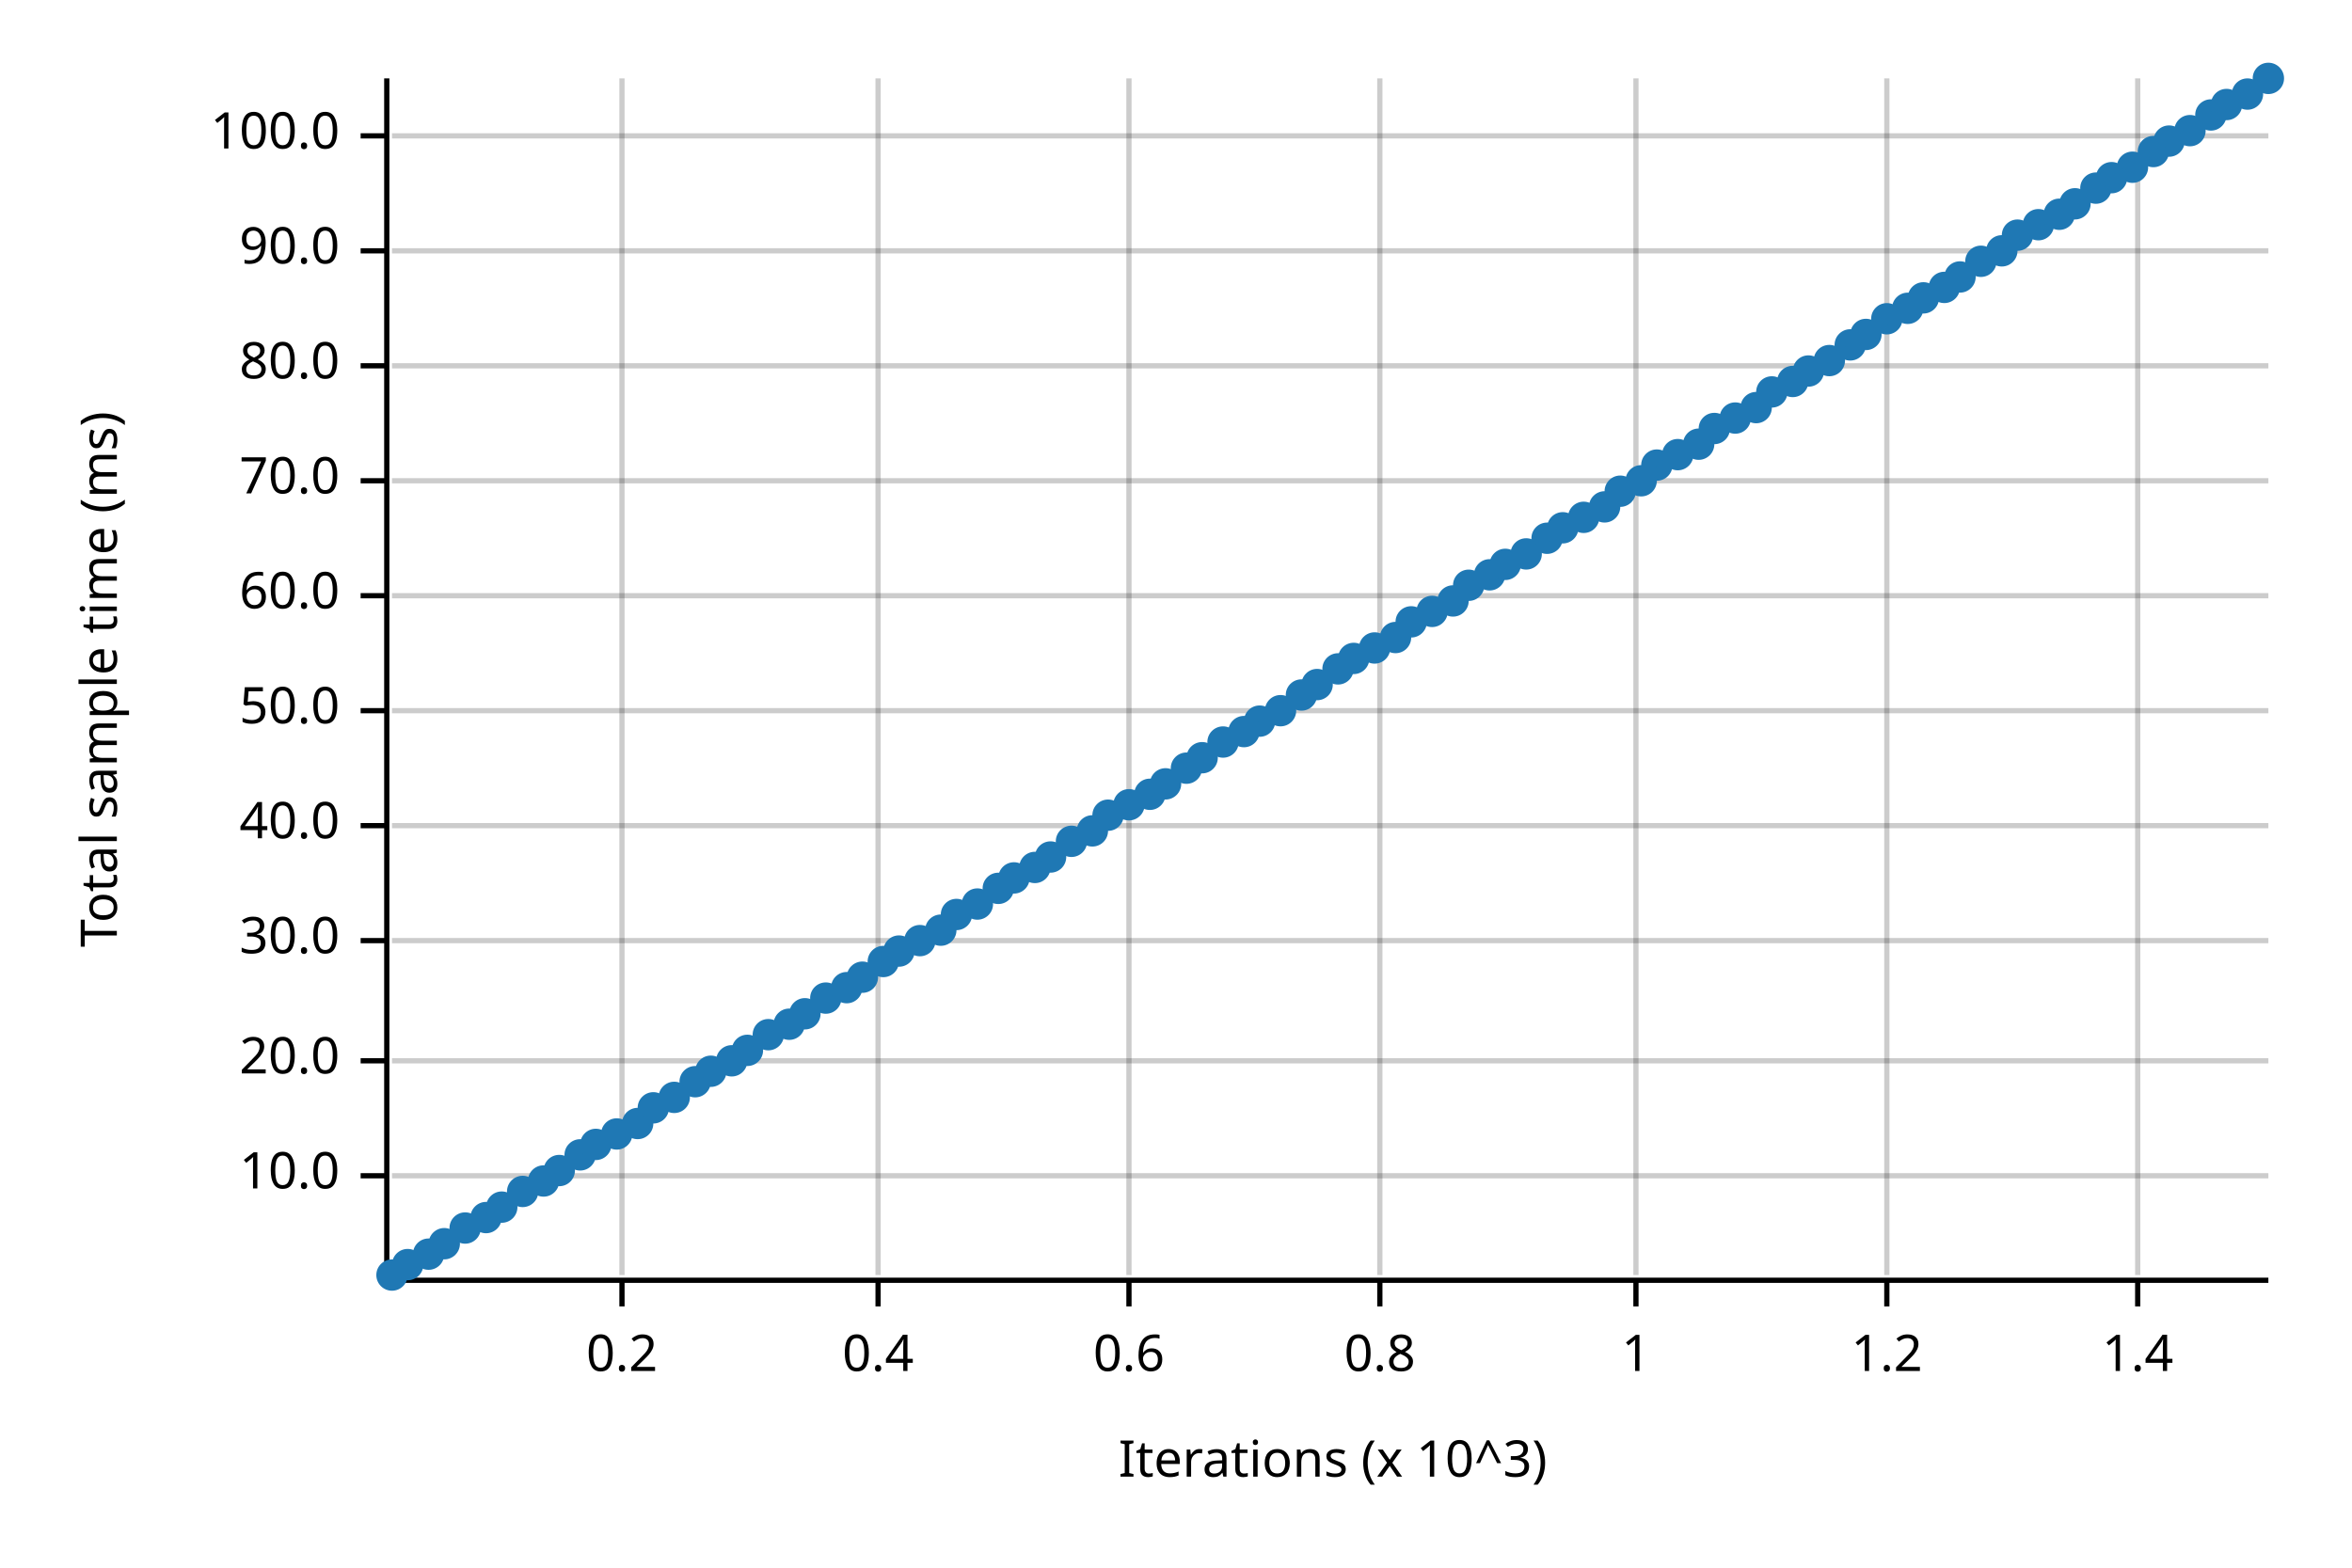
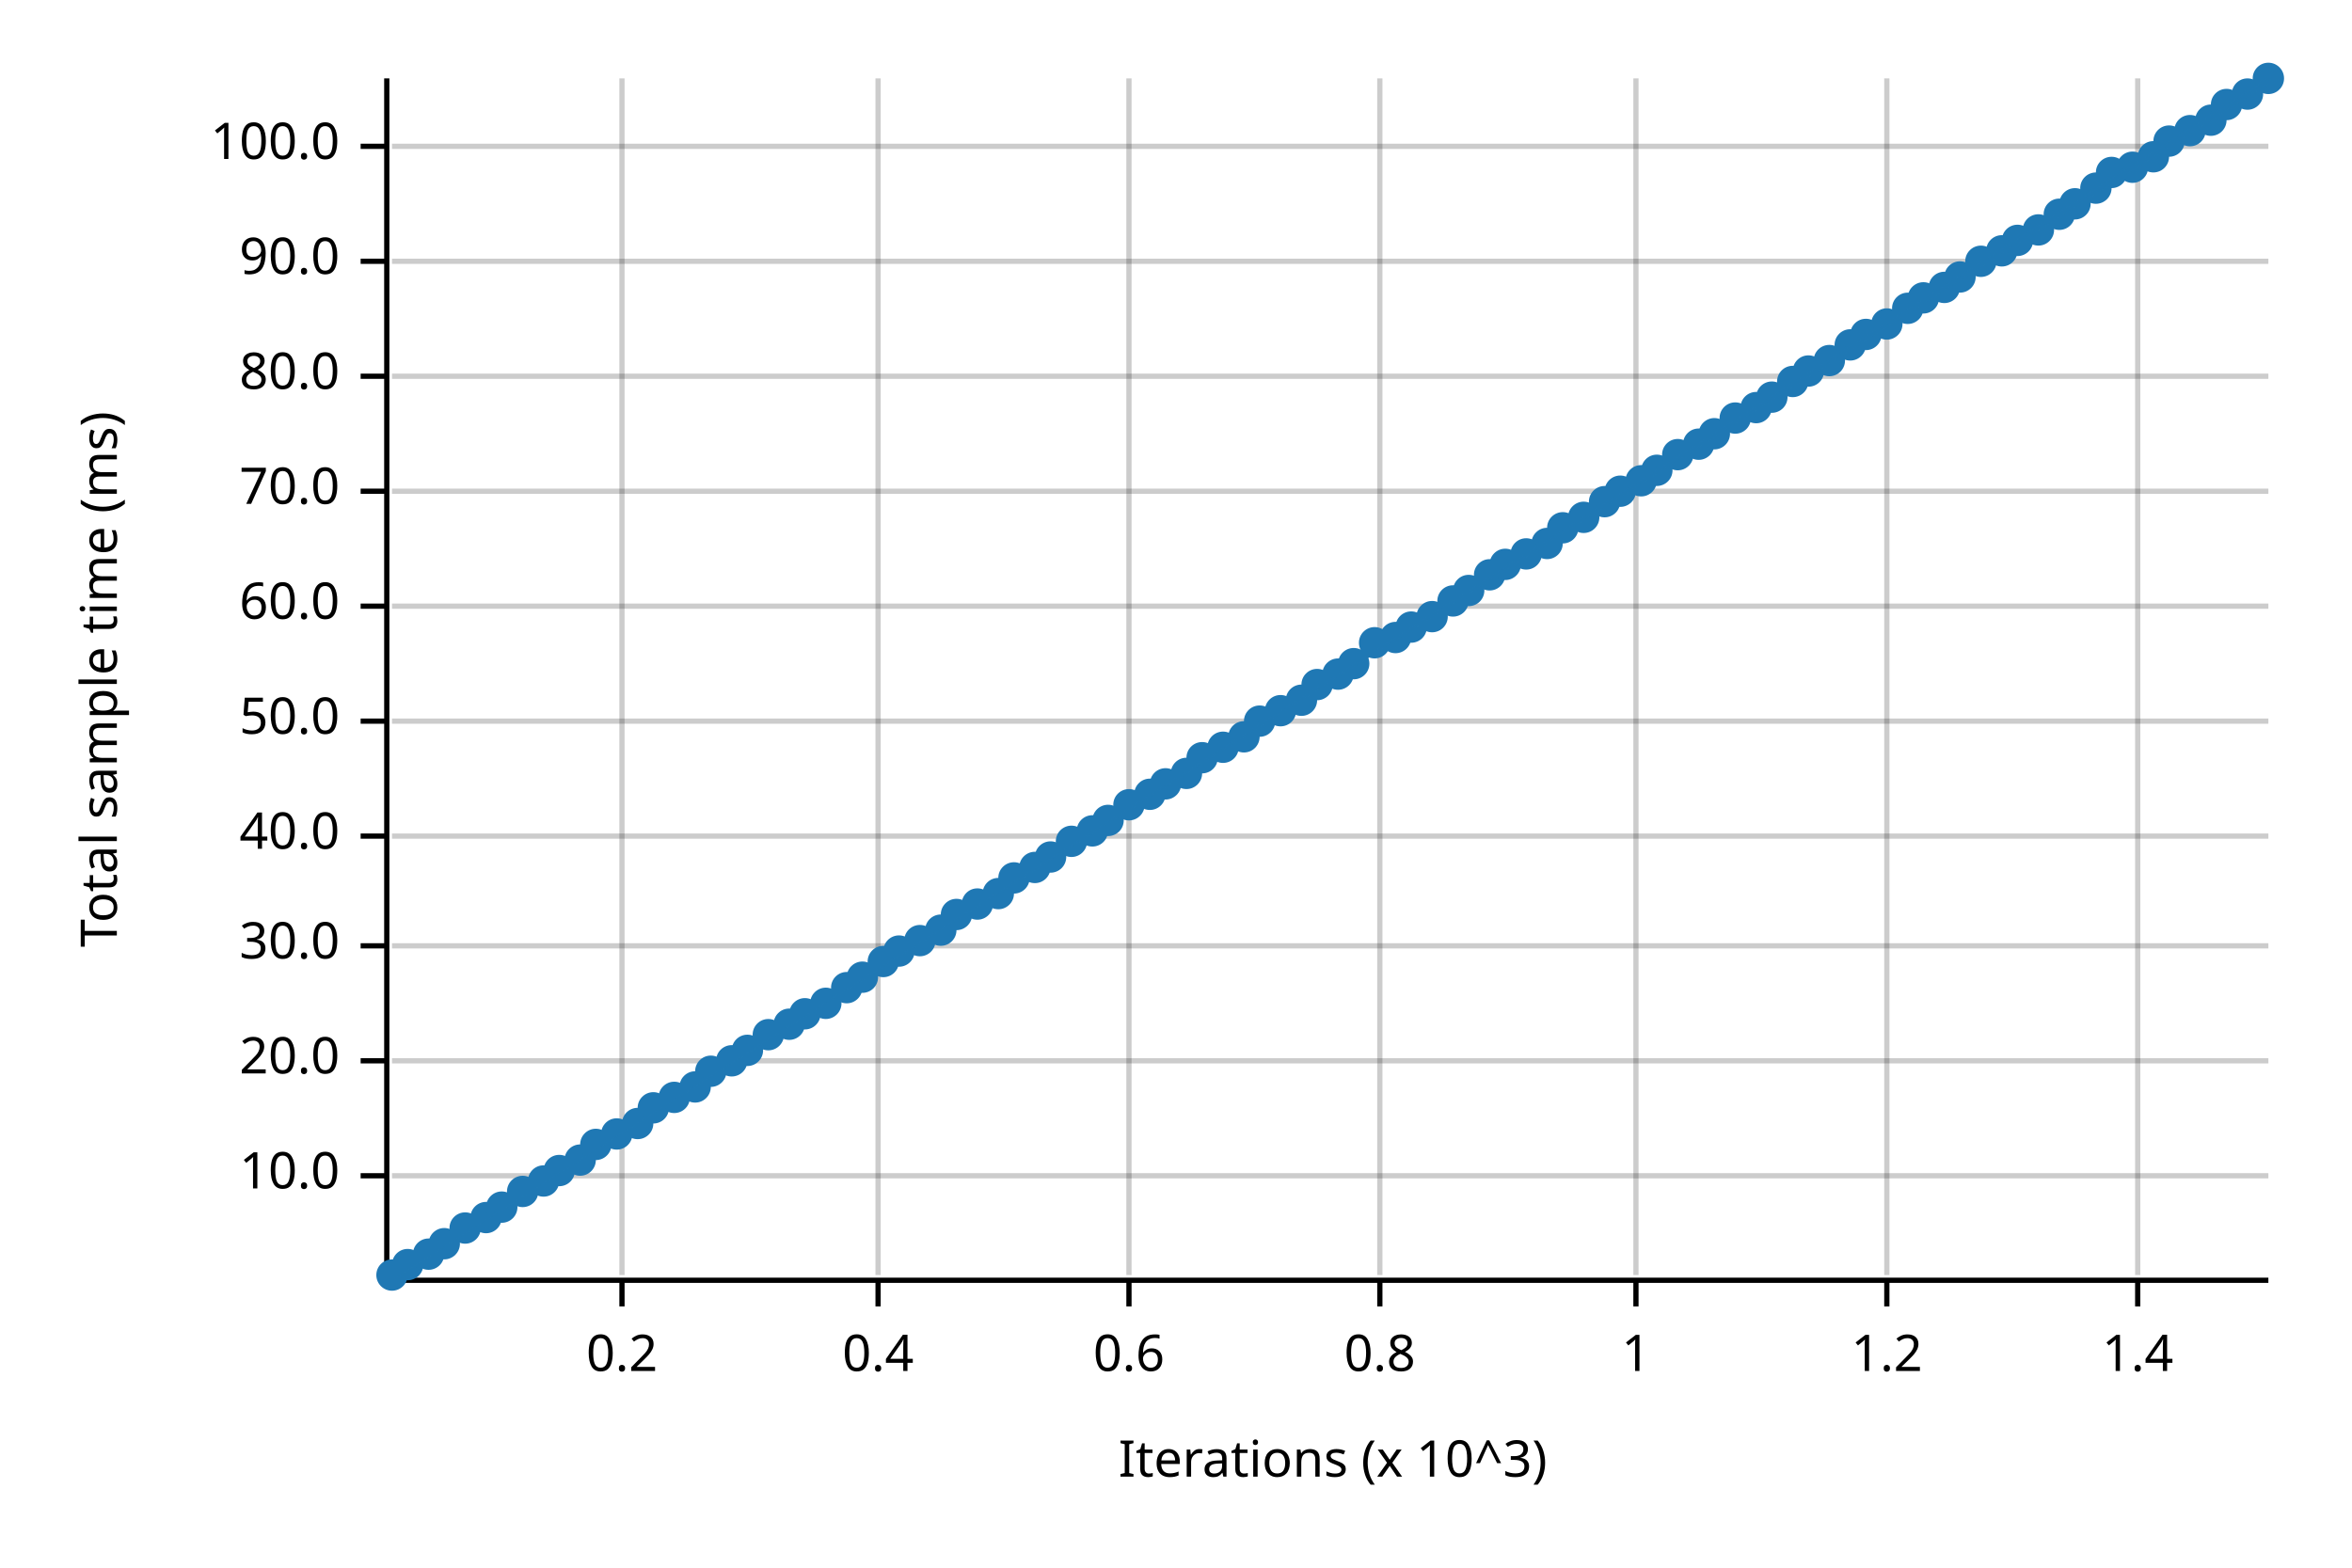
<svg xmlns="http://www.w3.org/2000/svg" width="450" height="300" viewBox="0 0 450 300">
  <text x="15" y="130" dy="0.76em" text-anchor="middle" font-family="sans-serif" font-size="9.677" opacity="1" fill="#000000" transform="rotate(270, 15, 130)">
Total sample time (ms)
</text>
  <text x="255" y="285" dy="-0.5ex" text-anchor="middle" font-family="sans-serif" font-size="9.677" opacity="1" fill="#000000">
Iterations (x 10^3)
</text>
  <line opacity="0.2" stroke="#000000" stroke-width="1" x1="119" y1="244" x2="119" y2="15" />
  <line opacity="0.2" stroke="#000000" stroke-width="1" x1="168" y1="244" x2="168" y2="15" />
  <line opacity="0.2" stroke="#000000" stroke-width="1" x1="216" y1="244" x2="216" y2="15" />
  <line opacity="0.2" stroke="#000000" stroke-width="1" x1="264" y1="244" x2="264" y2="15" />
  <line opacity="0.2" stroke="#000000" stroke-width="1" x1="313" y1="244" x2="313" y2="15" />
  <line opacity="0.2" stroke="#000000" stroke-width="1" x1="361" y1="244" x2="361" y2="15" />
  <line opacity="0.2" stroke="#000000" stroke-width="1" x1="409" y1="244" x2="409" y2="15" />
  <line opacity="0.2" stroke="#000000" stroke-width="1" x1="75" y1="225" x2="434" y2="225" />
  <line opacity="0.2" stroke="#000000" stroke-width="1" x1="75" y1="203" x2="434" y2="203" />
-   <line opacity="0.2" stroke="#000000" stroke-width="1" x1="75" y1="180" x2="434" y2="180" />
-   <line opacity="0.2" stroke="#000000" stroke-width="1" x1="75" y1="158" x2="434" y2="158" />
-   <line opacity="0.2" stroke="#000000" stroke-width="1" x1="75" y1="136" x2="434" y2="136" />
-   <line opacity="0.2" stroke="#000000" stroke-width="1" x1="75" y1="114" x2="434" y2="114" />
-   <line opacity="0.2" stroke="#000000" stroke-width="1" x1="75" y1="92" x2="434" y2="92" />
-   <line opacity="0.2" stroke="#000000" stroke-width="1" x1="75" y1="70" x2="434" y2="70" />
-   <line opacity="0.2" stroke="#000000" stroke-width="1" x1="75" y1="48" x2="434" y2="48" />
-   <line opacity="0.2" stroke="#000000" stroke-width="1" x1="75" y1="26" x2="434" y2="26" />
+   <line opacity="0.2" stroke="#000000" stroke-width="1" x1="75" y1="181" x2="434" y2="181" />
+   <line opacity="0.2" stroke="#000000" stroke-width="1" x1="75" y1="160" x2="434" y2="160" />
+   <line opacity="0.2" stroke="#000000" stroke-width="1" x1="75" y1="138" x2="434" y2="138" />
+   <line opacity="0.2" stroke="#000000" stroke-width="1" x1="75" y1="116" x2="434" y2="116" />
+   <line opacity="0.2" stroke="#000000" stroke-width="1" x1="75" y1="94" x2="434" y2="94" />
+   <line opacity="0.2" stroke="#000000" stroke-width="1" x1="75" y1="72" x2="434" y2="72" />
+   <line opacity="0.2" stroke="#000000" stroke-width="1" x1="75" y1="50" x2="434" y2="50" />
+   <line opacity="0.2" stroke="#000000" stroke-width="1" x1="75" y1="28" x2="434" y2="28" />
  <polyline fill="none" opacity="1" stroke="#000000" stroke-width="1" points="74,15 74,244 " />
  <text x="65" y="225" dy="0.5ex" text-anchor="end" font-family="sans-serif" font-size="9.677" opacity="1" fill="#000000">
10.0
</text>
  <polyline fill="none" opacity="1" stroke="#000000" stroke-width="1" points="69,225 74,225 " />
  <text x="65" y="203" dy="0.5ex" text-anchor="end" font-family="sans-serif" font-size="9.677" opacity="1" fill="#000000">
20.0
</text>
  <polyline fill="none" opacity="1" stroke="#000000" stroke-width="1" points="69,203 74,203 " />
-   <text x="65" y="180" dy="0.5ex" text-anchor="end" font-family="sans-serif" font-size="9.677" opacity="1" fill="#000000">
+   <text x="65" y="181" dy="0.5ex" text-anchor="end" font-family="sans-serif" font-size="9.677" opacity="1" fill="#000000">
30.0
</text>
-   <polyline fill="none" opacity="1" stroke="#000000" stroke-width="1" points="69,180 74,180 " />
-   <text x="65" y="158" dy="0.5ex" text-anchor="end" font-family="sans-serif" font-size="9.677" opacity="1" fill="#000000">
+   <polyline fill="none" opacity="1" stroke="#000000" stroke-width="1" points="69,181 74,181 " />
+   <text x="65" y="160" dy="0.5ex" text-anchor="end" font-family="sans-serif" font-size="9.677" opacity="1" fill="#000000">
40.0
</text>
-   <polyline fill="none" opacity="1" stroke="#000000" stroke-width="1" points="69,158 74,158 " />
-   <text x="65" y="136" dy="0.5ex" text-anchor="end" font-family="sans-serif" font-size="9.677" opacity="1" fill="#000000">
+   <polyline fill="none" opacity="1" stroke="#000000" stroke-width="1" points="69,160 74,160 " />
+   <text x="65" y="138" dy="0.5ex" text-anchor="end" font-family="sans-serif" font-size="9.677" opacity="1" fill="#000000">
50.0
</text>
-   <polyline fill="none" opacity="1" stroke="#000000" stroke-width="1" points="69,136 74,136 " />
-   <text x="65" y="114" dy="0.5ex" text-anchor="end" font-family="sans-serif" font-size="9.677" opacity="1" fill="#000000">
+   <polyline fill="none" opacity="1" stroke="#000000" stroke-width="1" points="69,138 74,138 " />
+   <text x="65" y="116" dy="0.5ex" text-anchor="end" font-family="sans-serif" font-size="9.677" opacity="1" fill="#000000">
60.0
</text>
-   <polyline fill="none" opacity="1" stroke="#000000" stroke-width="1" points="69,114 74,114 " />
-   <text x="65" y="92" dy="0.5ex" text-anchor="end" font-family="sans-serif" font-size="9.677" opacity="1" fill="#000000">
+   <polyline fill="none" opacity="1" stroke="#000000" stroke-width="1" points="69,116 74,116 " />
+   <text x="65" y="94" dy="0.5ex" text-anchor="end" font-family="sans-serif" font-size="9.677" opacity="1" fill="#000000">
70.0
</text>
-   <polyline fill="none" opacity="1" stroke="#000000" stroke-width="1" points="69,92 74,92 " />
-   <text x="65" y="70" dy="0.5ex" text-anchor="end" font-family="sans-serif" font-size="9.677" opacity="1" fill="#000000">
+   <polyline fill="none" opacity="1" stroke="#000000" stroke-width="1" points="69,94 74,94 " />
+   <text x="65" y="72" dy="0.5ex" text-anchor="end" font-family="sans-serif" font-size="9.677" opacity="1" fill="#000000">
80.0
</text>
-   <polyline fill="none" opacity="1" stroke="#000000" stroke-width="1" points="69,70 74,70 " />
-   <text x="65" y="48" dy="0.5ex" text-anchor="end" font-family="sans-serif" font-size="9.677" opacity="1" fill="#000000">
+   <polyline fill="none" opacity="1" stroke="#000000" stroke-width="1" points="69,72 74,72 " />
+   <text x="65" y="50" dy="0.5ex" text-anchor="end" font-family="sans-serif" font-size="9.677" opacity="1" fill="#000000">
90.0
</text>
-   <polyline fill="none" opacity="1" stroke="#000000" stroke-width="1" points="69,48 74,48 " />
-   <text x="65" y="26" dy="0.5ex" text-anchor="end" font-family="sans-serif" font-size="9.677" opacity="1" fill="#000000">
+   <polyline fill="none" opacity="1" stroke="#000000" stroke-width="1" points="69,50 74,50 " />
+   <text x="65" y="28" dy="0.5ex" text-anchor="end" font-family="sans-serif" font-size="9.677" opacity="1" fill="#000000">
100.0
</text>
-   <polyline fill="none" opacity="1" stroke="#000000" stroke-width="1" points="69,26 74,26 " />
+   <polyline fill="none" opacity="1" stroke="#000000" stroke-width="1" points="69,28 74,28 " />
  <polyline fill="none" opacity="1" stroke="#000000" stroke-width="1" points="75,245 434,245 " />
  <text x="119" y="255" dy="0.76em" text-anchor="middle" font-family="sans-serif" font-size="9.677" opacity="1" fill="#000000">
0.2
</text>
  <polyline fill="none" opacity="1" stroke="#000000" stroke-width="1" points="119,245 119,250 " />
  <text x="168" y="255" dy="0.76em" text-anchor="middle" font-family="sans-serif" font-size="9.677" opacity="1" fill="#000000">
0.4
</text>
  <polyline fill="none" opacity="1" stroke="#000000" stroke-width="1" points="168,245 168,250 " />
  <text x="216" y="255" dy="0.76em" text-anchor="middle" font-family="sans-serif" font-size="9.677" opacity="1" fill="#000000">
0.6
</text>
  <polyline fill="none" opacity="1" stroke="#000000" stroke-width="1" points="216,245 216,250 " />
  <text x="264" y="255" dy="0.76em" text-anchor="middle" font-family="sans-serif" font-size="9.677" opacity="1" fill="#000000">
0.8
</text>
  <polyline fill="none" opacity="1" stroke="#000000" stroke-width="1" points="264,245 264,250 " />
  <text x="313" y="255" dy="0.76em" text-anchor="middle" font-family="sans-serif" font-size="9.677" opacity="1" fill="#000000">
1
</text>
  <polyline fill="none" opacity="1" stroke="#000000" stroke-width="1" points="313,245 313,250 " />
  <text x="361" y="255" dy="0.76em" text-anchor="middle" font-family="sans-serif" font-size="9.677" opacity="1" fill="#000000">
1.2
</text>
  <polyline fill="none" opacity="1" stroke="#000000" stroke-width="1" points="361,245 361,250 " />
  <text x="409" y="255" dy="0.76em" text-anchor="middle" font-family="sans-serif" font-size="9.677" opacity="1" fill="#000000">
1.4
</text>
  <polyline fill="none" opacity="1" stroke="#000000" stroke-width="1" points="409,245 409,250 " />
  <circle cx="75" cy="244" r="3" opacity="1" fill="#1F78B4" stroke="none" stroke-width="1" />
  <circle cx="78" cy="242" r="3" opacity="1" fill="#1F78B4" stroke="none" stroke-width="1" />
  <circle cx="82" cy="240" r="3" opacity="1" fill="#1F78B4" stroke="none" stroke-width="1" />
  <circle cx="85" cy="238" r="3" opacity="1" fill="#1F78B4" stroke="none" stroke-width="1" />
  <circle cx="89" cy="235" r="3" opacity="1" fill="#1F78B4" stroke="none" stroke-width="1" />
  <circle cx="93" cy="233" r="3" opacity="1" fill="#1F78B4" stroke="none" stroke-width="1" />
  <circle cx="96" cy="231" r="3" opacity="1" fill="#1F78B4" stroke="none" stroke-width="1" />
  <circle cx="100" cy="228" r="3" opacity="1" fill="#1F78B4" stroke="none" stroke-width="1" />
  <circle cx="104" cy="226" r="3" opacity="1" fill="#1F78B4" stroke="none" stroke-width="1" />
  <circle cx="107" cy="224" r="3" opacity="1" fill="#1F78B4" stroke="none" stroke-width="1" />
-   <circle cx="111" cy="221" r="3" opacity="1" fill="#1F78B4" stroke="none" stroke-width="1" />
+   <circle cx="111" cy="222" r="3" opacity="1" fill="#1F78B4" stroke="none" stroke-width="1" />
  <circle cx="114" cy="219" r="3" opacity="1" fill="#1F78B4" stroke="none" stroke-width="1" />
  <circle cx="118" cy="217" r="3" opacity="1" fill="#1F78B4" stroke="none" stroke-width="1" />
  <circle cx="122" cy="215" r="3" opacity="1" fill="#1F78B4" stroke="none" stroke-width="1" />
  <circle cx="125" cy="212" r="3" opacity="1" fill="#1F78B4" stroke="none" stroke-width="1" />
  <circle cx="129" cy="210" r="3" opacity="1" fill="#1F78B4" stroke="none" stroke-width="1" />
-   <circle cx="133" cy="207" r="3" opacity="1" fill="#1F78B4" stroke="none" stroke-width="1" />
+   <circle cx="133" cy="208" r="3" opacity="1" fill="#1F78B4" stroke="none" stroke-width="1" />
  <circle cx="136" cy="205" r="3" opacity="1" fill="#1F78B4" stroke="none" stroke-width="1" />
  <circle cx="140" cy="203" r="3" opacity="1" fill="#1F78B4" stroke="none" stroke-width="1" />
  <circle cx="143" cy="201" r="3" opacity="1" fill="#1F78B4" stroke="none" stroke-width="1" />
  <circle cx="147" cy="198" r="3" opacity="1" fill="#1F78B4" stroke="none" stroke-width="1" />
  <circle cx="151" cy="196" r="3" opacity="1" fill="#1F78B4" stroke="none" stroke-width="1" />
  <circle cx="154" cy="194" r="3" opacity="1" fill="#1F78B4" stroke="none" stroke-width="1" />
-   <circle cx="158" cy="191" r="3" opacity="1" fill="#1F78B4" stroke="none" stroke-width="1" />
+   <circle cx="158" cy="192" r="3" opacity="1" fill="#1F78B4" stroke="none" stroke-width="1" />
  <circle cx="162" cy="189" r="3" opacity="1" fill="#1F78B4" stroke="none" stroke-width="1" />
  <circle cx="165" cy="187" r="3" opacity="1" fill="#1F78B4" stroke="none" stroke-width="1" />
  <circle cx="169" cy="184" r="3" opacity="1" fill="#1F78B4" stroke="none" stroke-width="1" />
  <circle cx="172" cy="182" r="3" opacity="1" fill="#1F78B4" stroke="none" stroke-width="1" />
  <circle cx="176" cy="180" r="3" opacity="1" fill="#1F78B4" stroke="none" stroke-width="1" />
  <circle cx="180" cy="178" r="3" opacity="1" fill="#1F78B4" stroke="none" stroke-width="1" />
  <circle cx="183" cy="175" r="3" opacity="1" fill="#1F78B4" stroke="none" stroke-width="1" />
  <circle cx="187" cy="173" r="3" opacity="1" fill="#1F78B4" stroke="none" stroke-width="1" />
-   <circle cx="191" cy="170" r="3" opacity="1" fill="#1F78B4" stroke="none" stroke-width="1" />
+   <circle cx="191" cy="171" r="3" opacity="1" fill="#1F78B4" stroke="none" stroke-width="1" />
  <circle cx="194" cy="168" r="3" opacity="1" fill="#1F78B4" stroke="none" stroke-width="1" />
  <circle cx="198" cy="166" r="3" opacity="1" fill="#1F78B4" stroke="none" stroke-width="1" />
  <circle cx="201" cy="164" r="3" opacity="1" fill="#1F78B4" stroke="none" stroke-width="1" />
  <circle cx="205" cy="161" r="3" opacity="1" fill="#1F78B4" stroke="none" stroke-width="1" />
  <circle cx="209" cy="159" r="3" opacity="1" fill="#1F78B4" stroke="none" stroke-width="1" />
-   <circle cx="212" cy="156" r="3" opacity="1" fill="#1F78B4" stroke="none" stroke-width="1" />
+   <circle cx="212" cy="157" r="3" opacity="1" fill="#1F78B4" stroke="none" stroke-width="1" />
  <circle cx="216" cy="154" r="3" opacity="1" fill="#1F78B4" stroke="none" stroke-width="1" />
  <circle cx="220" cy="152" r="3" opacity="1" fill="#1F78B4" stroke="none" stroke-width="1" />
  <circle cx="223" cy="150" r="3" opacity="1" fill="#1F78B4" stroke="none" stroke-width="1" />
-   <circle cx="227" cy="147" r="3" opacity="1" fill="#1F78B4" stroke="none" stroke-width="1" />
+   <circle cx="227" cy="148" r="3" opacity="1" fill="#1F78B4" stroke="none" stroke-width="1" />
  <circle cx="230" cy="145" r="3" opacity="1" fill="#1F78B4" stroke="none" stroke-width="1" />
-   <circle cx="234" cy="142" r="3" opacity="1" fill="#1F78B4" stroke="none" stroke-width="1" />
-   <circle cx="238" cy="140" r="3" opacity="1" fill="#1F78B4" stroke="none" stroke-width="1" />
+   <circle cx="234" cy="143" r="3" opacity="1" fill="#1F78B4" stroke="none" stroke-width="1" />
+   <circle cx="238" cy="141" r="3" opacity="1" fill="#1F78B4" stroke="none" stroke-width="1" />
  <circle cx="241" cy="138" r="3" opacity="1" fill="#1F78B4" stroke="none" stroke-width="1" />
  <circle cx="245" cy="136" r="3" opacity="1" fill="#1F78B4" stroke="none" stroke-width="1" />
-   <circle cx="249" cy="133" r="3" opacity="1" fill="#1F78B4" stroke="none" stroke-width="1" />
+   <circle cx="249" cy="134" r="3" opacity="1" fill="#1F78B4" stroke="none" stroke-width="1" />
  <circle cx="252" cy="131" r="3" opacity="1" fill="#1F78B4" stroke="none" stroke-width="1" />
-   <circle cx="256" cy="128" r="3" opacity="1" fill="#1F78B4" stroke="none" stroke-width="1" />
-   <circle cx="259" cy="126" r="3" opacity="1" fill="#1F78B4" stroke="none" stroke-width="1" />
-   <circle cx="263" cy="124" r="3" opacity="1" fill="#1F78B4" stroke="none" stroke-width="1" />
+   <circle cx="256" cy="129" r="3" opacity="1" fill="#1F78B4" stroke="none" stroke-width="1" />
+   <circle cx="259" cy="127" r="3" opacity="1" fill="#1F78B4" stroke="none" stroke-width="1" />
+   <circle cx="263" cy="123" r="3" opacity="1" fill="#1F78B4" stroke="none" stroke-width="1" />
  <circle cx="267" cy="122" r="3" opacity="1" fill="#1F78B4" stroke="none" stroke-width="1" />
-   <circle cx="270" cy="119" r="3" opacity="1" fill="#1F78B4" stroke="none" stroke-width="1" />
-   <circle cx="274" cy="117" r="3" opacity="1" fill="#1F78B4" stroke="none" stroke-width="1" />
+   <circle cx="270" cy="120" r="3" opacity="1" fill="#1F78B4" stroke="none" stroke-width="1" />
+   <circle cx="274" cy="118" r="3" opacity="1" fill="#1F78B4" stroke="none" stroke-width="1" />
  <circle cx="278" cy="115" r="3" opacity="1" fill="#1F78B4" stroke="none" stroke-width="1" />
-   <circle cx="281" cy="112" r="3" opacity="1" fill="#1F78B4" stroke="none" stroke-width="1" />
+   <circle cx="281" cy="113" r="3" opacity="1" fill="#1F78B4" stroke="none" stroke-width="1" />
  <circle cx="285" cy="110" r="3" opacity="1" fill="#1F78B4" stroke="none" stroke-width="1" />
  <circle cx="288" cy="108" r="3" opacity="1" fill="#1F78B4" stroke="none" stroke-width="1" />
  <circle cx="292" cy="106" r="3" opacity="1" fill="#1F78B4" stroke="none" stroke-width="1" />
-   <circle cx="296" cy="103" r="3" opacity="1" fill="#1F78B4" stroke="none" stroke-width="1" />
+   <circle cx="296" cy="104" r="3" opacity="1" fill="#1F78B4" stroke="none" stroke-width="1" />
  <circle cx="299" cy="101" r="3" opacity="1" fill="#1F78B4" stroke="none" stroke-width="1" />
  <circle cx="303" cy="99" r="3" opacity="1" fill="#1F78B4" stroke="none" stroke-width="1" />
-   <circle cx="307" cy="97" r="3" opacity="1" fill="#1F78B4" stroke="none" stroke-width="1" />
+   <circle cx="307" cy="96" r="3" opacity="1" fill="#1F78B4" stroke="none" stroke-width="1" />
  <circle cx="310" cy="94" r="3" opacity="1" fill="#1F78B4" stroke="none" stroke-width="1" />
  <circle cx="314" cy="92" r="3" opacity="1" fill="#1F78B4" stroke="none" stroke-width="1" />
-   <circle cx="317" cy="89" r="3" opacity="1" fill="#1F78B4" stroke="none" stroke-width="1" />
+   <circle cx="317" cy="90" r="3" opacity="1" fill="#1F78B4" stroke="none" stroke-width="1" />
  <circle cx="321" cy="87" r="3" opacity="1" fill="#1F78B4" stroke="none" stroke-width="1" />
  <circle cx="325" cy="85" r="3" opacity="1" fill="#1F78B4" stroke="none" stroke-width="1" />
-   <circle cx="328" cy="82" r="3" opacity="1" fill="#1F78B4" stroke="none" stroke-width="1" />
+   <circle cx="328" cy="83" r="3" opacity="1" fill="#1F78B4" stroke="none" stroke-width="1" />
  <circle cx="332" cy="80" r="3" opacity="1" fill="#1F78B4" stroke="none" stroke-width="1" />
  <circle cx="336" cy="78" r="3" opacity="1" fill="#1F78B4" stroke="none" stroke-width="1" />
-   <circle cx="339" cy="75" r="3" opacity="1" fill="#1F78B4" stroke="none" stroke-width="1" />
+   <circle cx="339" cy="76" r="3" opacity="1" fill="#1F78B4" stroke="none" stroke-width="1" />
  <circle cx="343" cy="73" r="3" opacity="1" fill="#1F78B4" stroke="none" stroke-width="1" />
  <circle cx="346" cy="71" r="3" opacity="1" fill="#1F78B4" stroke="none" stroke-width="1" />
  <circle cx="350" cy="69" r="3" opacity="1" fill="#1F78B4" stroke="none" stroke-width="1" />
  <circle cx="354" cy="66" r="3" opacity="1" fill="#1F78B4" stroke="none" stroke-width="1" />
  <circle cx="357" cy="64" r="3" opacity="1" fill="#1F78B4" stroke="none" stroke-width="1" />
-   <circle cx="361" cy="61" r="3" opacity="1" fill="#1F78B4" stroke="none" stroke-width="1" />
+   <circle cx="361" cy="62" r="3" opacity="1" fill="#1F78B4" stroke="none" stroke-width="1" />
  <circle cx="365" cy="59" r="3" opacity="1" fill="#1F78B4" stroke="none" stroke-width="1" />
  <circle cx="368" cy="57" r="3" opacity="1" fill="#1F78B4" stroke="none" stroke-width="1" />
  <circle cx="372" cy="55" r="3" opacity="1" fill="#1F78B4" stroke="none" stroke-width="1" />
  <circle cx="375" cy="53" r="3" opacity="1" fill="#1F78B4" stroke="none" stroke-width="1" />
  <circle cx="379" cy="50" r="3" opacity="1" fill="#1F78B4" stroke="none" stroke-width="1" />
  <circle cx="383" cy="48" r="3" opacity="1" fill="#1F78B4" stroke="none" stroke-width="1" />
-   <circle cx="386" cy="45" r="3" opacity="1" fill="#1F78B4" stroke="none" stroke-width="1" />
-   <circle cx="390" cy="43" r="3" opacity="1" fill="#1F78B4" stroke="none" stroke-width="1" />
+   <circle cx="386" cy="46" r="3" opacity="1" fill="#1F78B4" stroke="none" stroke-width="1" />
+   <circle cx="390" cy="44" r="3" opacity="1" fill="#1F78B4" stroke="none" stroke-width="1" />
  <circle cx="394" cy="41" r="3" opacity="1" fill="#1F78B4" stroke="none" stroke-width="1" />
  <circle cx="397" cy="39" r="3" opacity="1" fill="#1F78B4" stroke="none" stroke-width="1" />
  <circle cx="401" cy="36" r="3" opacity="1" fill="#1F78B4" stroke="none" stroke-width="1" />
-   <circle cx="404" cy="34" r="3" opacity="1" fill="#1F78B4" stroke="none" stroke-width="1" />
+   <circle cx="404" cy="33" r="3" opacity="1" fill="#1F78B4" stroke="none" stroke-width="1" />
  <circle cx="408" cy="32" r="3" opacity="1" fill="#1F78B4" stroke="none" stroke-width="1" />
-   <circle cx="412" cy="29" r="3" opacity="1" fill="#1F78B4" stroke="none" stroke-width="1" />
+   <circle cx="412" cy="30" r="3" opacity="1" fill="#1F78B4" stroke="none" stroke-width="1" />
  <circle cx="415" cy="27" r="3" opacity="1" fill="#1F78B4" stroke="none" stroke-width="1" />
  <circle cx="419" cy="25" r="3" opacity="1" fill="#1F78B4" stroke="none" stroke-width="1" />
-   <circle cx="423" cy="22" r="3" opacity="1" fill="#1F78B4" stroke="none" stroke-width="1" />
+   <circle cx="423" cy="23" r="3" opacity="1" fill="#1F78B4" stroke="none" stroke-width="1" />
  <circle cx="426" cy="20" r="3" opacity="1" fill="#1F78B4" stroke="none" stroke-width="1" />
  <circle cx="430" cy="18" r="3" opacity="1" fill="#1F78B4" stroke="none" stroke-width="1" />
  <circle cx="434" cy="15" r="3" opacity="1" fill="#1F78B4" stroke="none" stroke-width="1" />
  <polyline fill="none" opacity="1" stroke="#1F78B4" stroke-width="1" points="75,245 434,15 " />
-   <polygon opacity="0.25" fill="#1F78B4" points="75,245 434,15 434,15 " />
+   <polygon opacity="0.25" fill="#1F78B4" points="75,245 434,16 434,15 " />
</svg>
